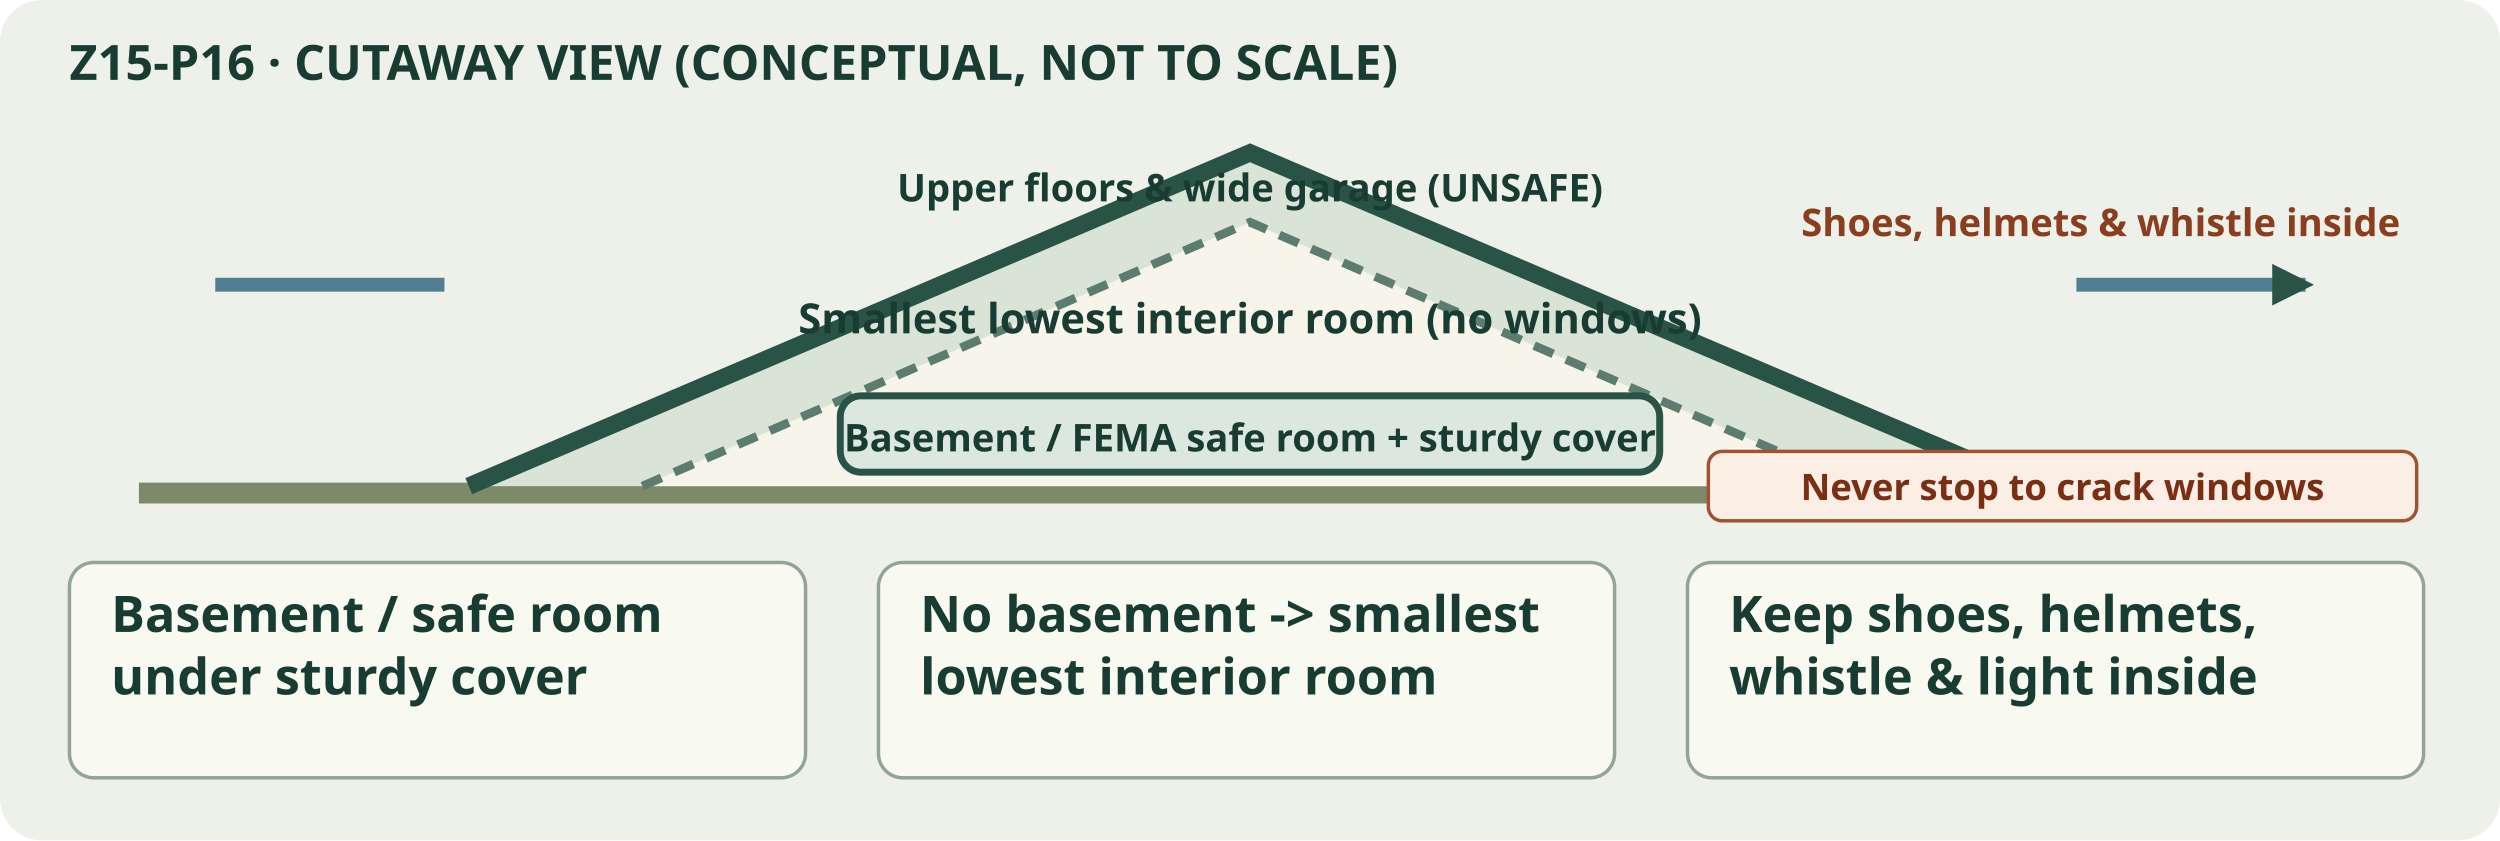
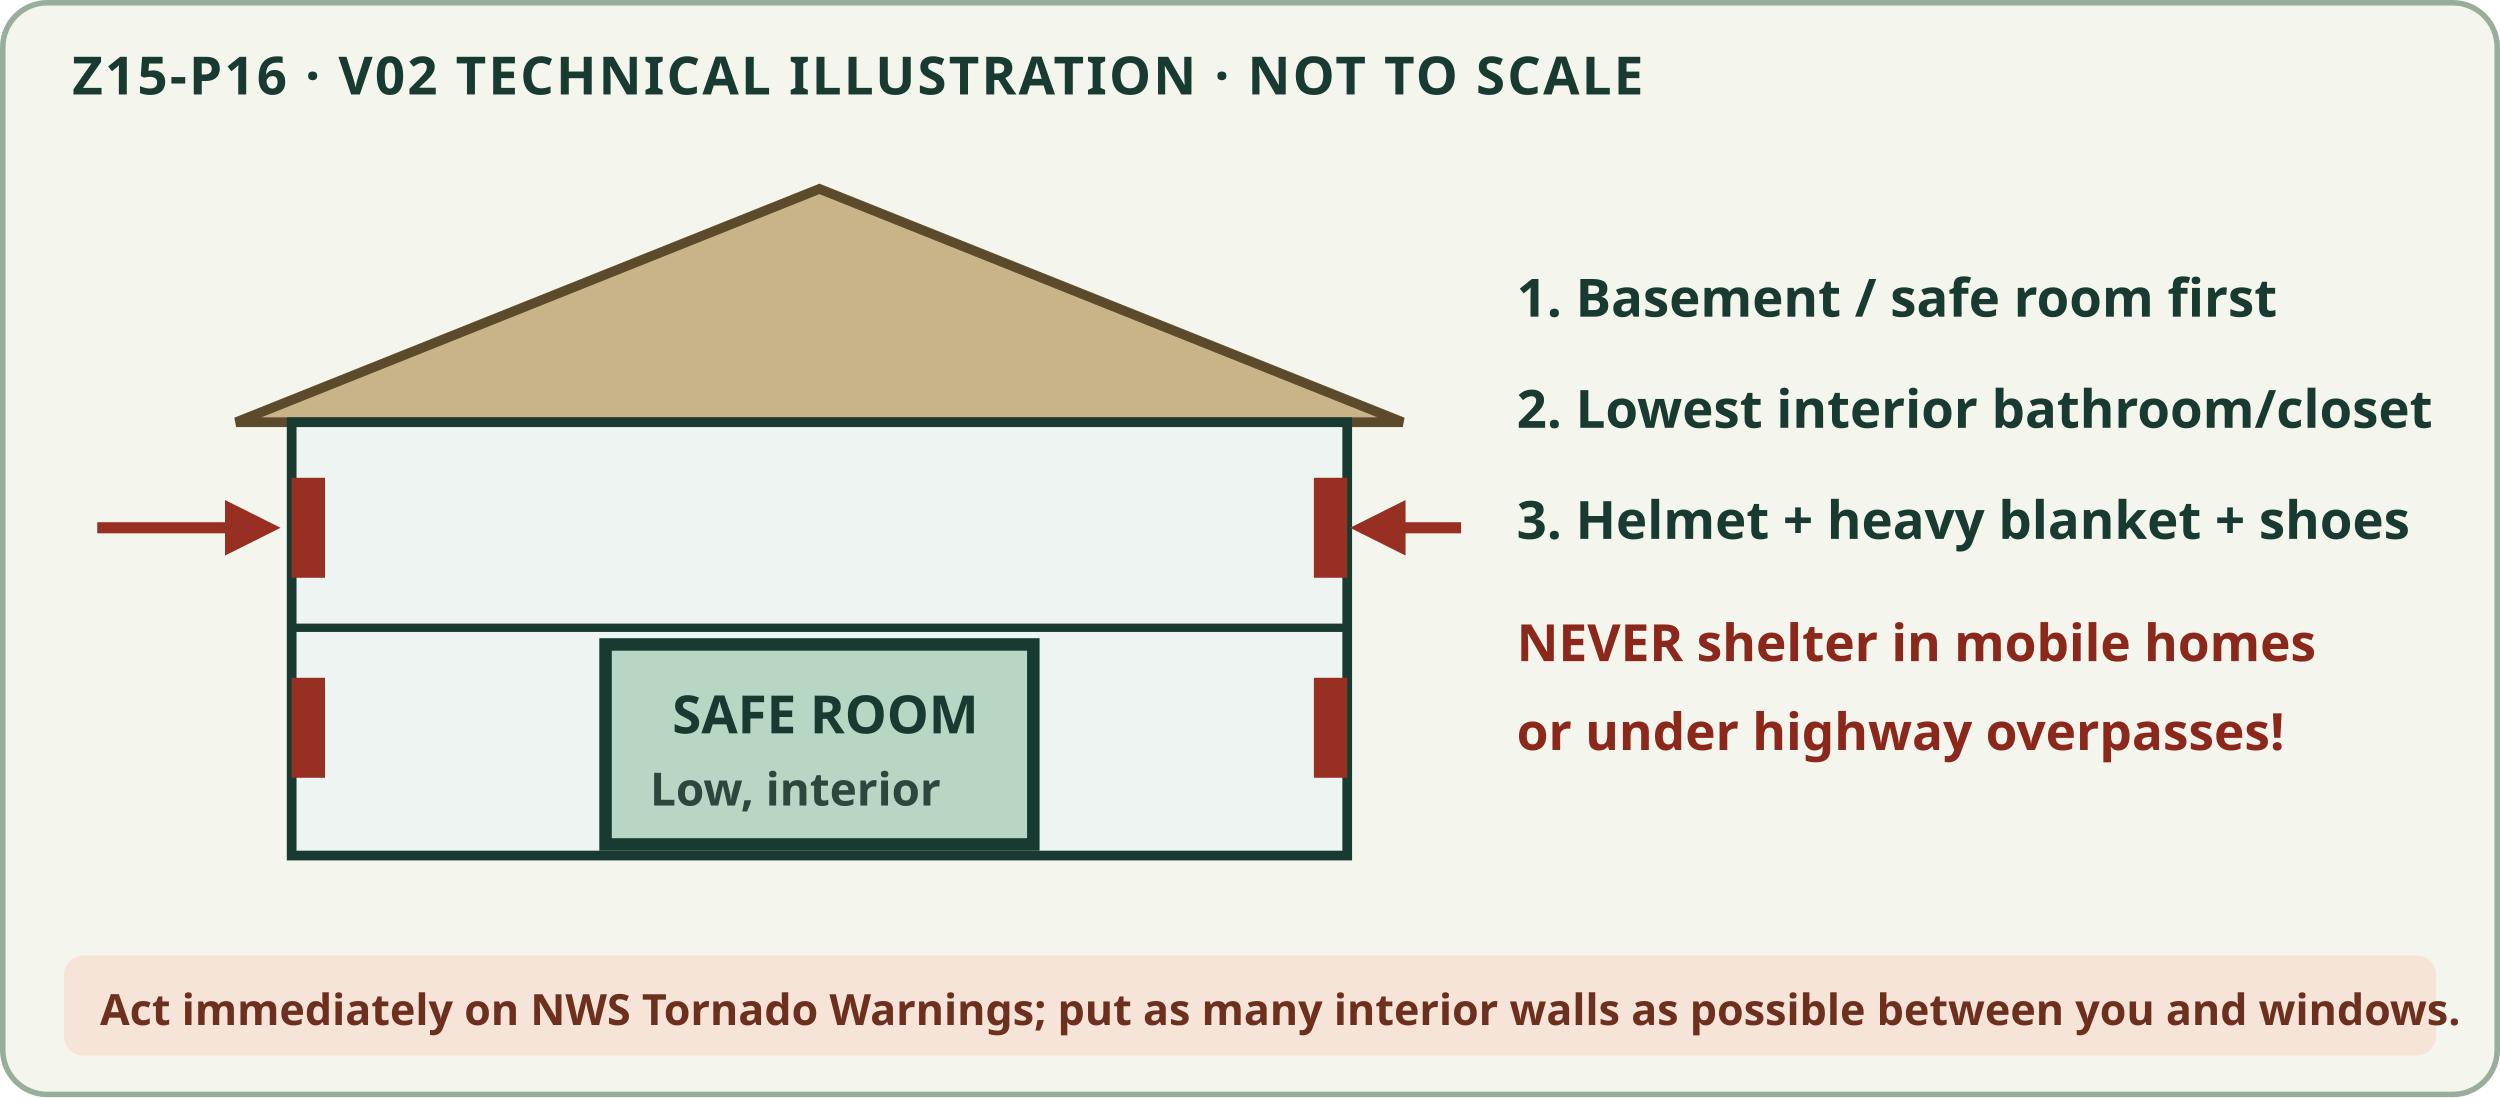
- <svg xmlns="http://www.w3.org/2000/svg" viewBox="0 0 720 242" role="img" aria-labelledby="title desc">
+ <svg xmlns="http://www.w3.org/2000/svg" class="v02-svg" viewBox="0 0 900 395" role="img" aria-labelledby="title desc">
  <defs>
-     <marker id="arrow" viewBox="0 0 10 10" markerWidth="3" markerHeight="3" refX="8" refY="5" orient="auto">
-       <path d="M0 0L10 5 0 10Z" fill="#285345" />
+     <marker id="arr" viewBox="0 0 10 10" refX="8" refY="5" markerWidth="5" markerHeight="5" orient="auto">
+       <path d="M0 0L10 5L0 10Z" fill="#205b68" />
+     </marker>
+     <marker id="arr-r" viewBox="0 0 10 10" refX="8" refY="5" markerWidth="5" markerHeight="5" orient="auto">
+       <path d="M0 0L10 5L0 10Z" fill="#972f22" />
+     </marker>
+     <marker id="arr-g" viewBox="0 0 10 10" refX="8" refY="5" markerWidth="5" markerHeight="5" orient="auto">
+       <path d="M0 0L10 5L0 10Z" fill="#183a30" />
    </marker>
  </defs>
-   <rect width="720" height="242" rx="12" fill="#edf1e9" />
-   <g font-family="system-ui,sans-serif" font-size="14.5" font-weight="650" fill="#183c31">
-     <text x="20" y="23" font-size="14" font-weight="700" fill="#183c31" text-anchor="start">Z15-P16 · CUTAWAY VIEW (CONCEPTUAL, NOT TO SCALE)</text>
-     <g id="cutaway-artwork">
-       <path d="M40 142h640" stroke="#7d8a68" stroke-width="6" />
-       <path d="M135 140L360 44l225 96" fill="#d9e4d7" stroke="#285345" stroke-width="5" />
-       <path d="M185 140L360 64l175 76" fill="#f7f4ea" stroke="#5c7c6d" stroke-width="2.5" stroke-dasharray="6 4" />
-       <rect x="242" y="114" width="236" height="22" rx="6" fill="#dce8df" stroke="#285345" stroke-width="2" />
-       <path d="M62 82h66m470 0h66" stroke="#507f92" stroke-width="4" marker-end="url(#arrow)" />
-       <text x="360" y="58" font-size="11" font-weight="650" fill="#183c31" text-anchor="middle">Upper floors &amp; wide garage (UNSAFE)</text>
-       <text x="360" y="96" font-size="12" font-weight="650" fill="#183c31" text-anchor="middle">Smallest lowest interior room (no windows)</text>
-       <text x="360" y="130" font-size="11" font-weight="650" fill="#183c31" text-anchor="middle">Basement / FEMA safe room + sturdy cover</text>
-       <text x="605" y="68" font-size="11" font-weight="650" fill="#8b3e1f" text-anchor="middle">Shoes, helmets &amp; whistle inside</text>
-       <rect x="492" y="130" width="204" height="20" rx="4" fill="#faeee5" stroke="#a05332" />
-       <text x="594" y="144" font-size="10.5" font-weight="650" fill="#7a2f15" text-anchor="middle">Never stop to crack windows</text>
-     </g>
-     <g id="stage-panels">
-       <rect x="20" y="162" width="212" height="62" rx="7" fill="#f9faef" stroke="#90a595" />
-       <text x="32" y="182" font-size="14.5" font-weight="650" fill="#183c31" text-anchor="start">Basement / safe room</text>
-       <text x="32" y="200" font-size="14.5" font-weight="650" fill="#183c31" text-anchor="start">under sturdy cover</text>
-       <rect x="253" y="162" width="212" height="62" rx="7" fill="#f9faef" stroke="#90a595" />
-       <text x="265" y="182" font-size="14.5" font-weight="650" fill="#183c31" text-anchor="start">No basement -&gt; smallest</text>
-       <text x="265" y="200" font-size="14.5" font-weight="650" fill="#183c31" text-anchor="start">lowest interior room</text>
-       <rect x="486" y="162" width="212" height="62" rx="7" fill="#f9faef" stroke="#90a595" />
-       <text x="498" y="182" font-size="14.5" font-weight="650" fill="#183c31" text-anchor="start">Keep shoes, helmets,</text>
-       <text x="498" y="200" font-size="14.5" font-weight="650" fill="#183c31" text-anchor="start">whistle &amp; light inside</text>
-     </g>
+   <style>.v02-svg text{font-family:system-ui,sans-serif;font-size:19px;font-weight:650;fill:#183a30}.v02-svg .sm{font-size:16.5px;font-weight:600;fill:#2b473e}.v02-svg .warn{font-size:18.5px;font-weight:700;fill:#8c281b}.v02-svg .heading{font-size:19px;letter-spacing:0.8px;font-weight:750;fill:#183a30}.v02-svg .guard{font-size:15.5px;font-weight:650;fill:#6d301f}.v02-svg .leader{fill:none;stroke:#365c50;stroke-width:2.5}.v02-svg .flow{fill:none;stroke:#205b68;stroke-width:4;marker-end:url(#arr)}.v02-svg .rflow{fill:none;stroke:#972f22;stroke-width:4;marker-end:url(#arr-r)}.v02-svg .gflow{fill:none;stroke:#183a30;stroke-width:3.5;marker-end:url(#arr-g)}.v02-svg .dash{fill:none;stroke:#365c50;stroke-width:2.5;stroke-dasharray:10 7}</style>
+   <rect x="1" y="1" width="898" height="393" rx="16" fill="#f4f6ed" stroke="#99ad9b" stroke-width="2" />
+   <text class="heading" x="26" y="34">Z15-P16 · V02 TECHNICAL ILLUSTRATION · NOT TO SCALE</text>
+   <g id="v02-artwork">
+     <polygon points="85,152 295,68 505,152" fill="#c9b489" stroke="#5c4b2b" stroke-width="3.5" />
+     <rect x="105" y="152" width="380" height="156" fill="#eef4f2" stroke="#183a30" stroke-width="3.5" />
+     <line x1="105" y1="226" x2="485" y2="226" stroke="#183a30" stroke-width="3" />
+     <rect x="105" y="172" width="12" height="36" fill="#972f22" />
+     <rect x="473" y="172" width="12" height="36" fill="#972f22" />
+     <rect x="105" y="244" width="12" height="36" fill="#972f22" />
+     <rect x="473" y="244" width="12" height="36" fill="#972f22" />
+     <rect x="218" y="232" width="154" height="72" fill="#b7d6c4" stroke="#183a30" stroke-width="4.5" />
+     <text x="242" y="264">SAFE ROOM</text>
+     <text class="sm" x="234" y="290">Low, interior</text>
+     <path class="rflow" d="M35 190h62" />
+     <path class="rflow" d="M526 190h-36" />
+     <text x="546" y="114">1. Basement / safe room first</text>
+     <text x="546" y="154">2. Lowest interior bathroom/closet</text>
+     <text x="546" y="194">3. Helmet + heavy blanket + shoes</text>
+     <text class="warn" x="546" y="238">NEVER shelter in mobile homes</text>
+     <text class="warn" x="546" y="270">or under highway overpasses!</text>
  </g>
+   <rect x="23" y="344" width="854" height="36" rx="7" fill="#f7e4d8" />
+   <text class="guard" x="36" y="369">Act immediately on NWS Tornado Warnings; put as many interior walls as possible between you and windows.</text>
</svg>
